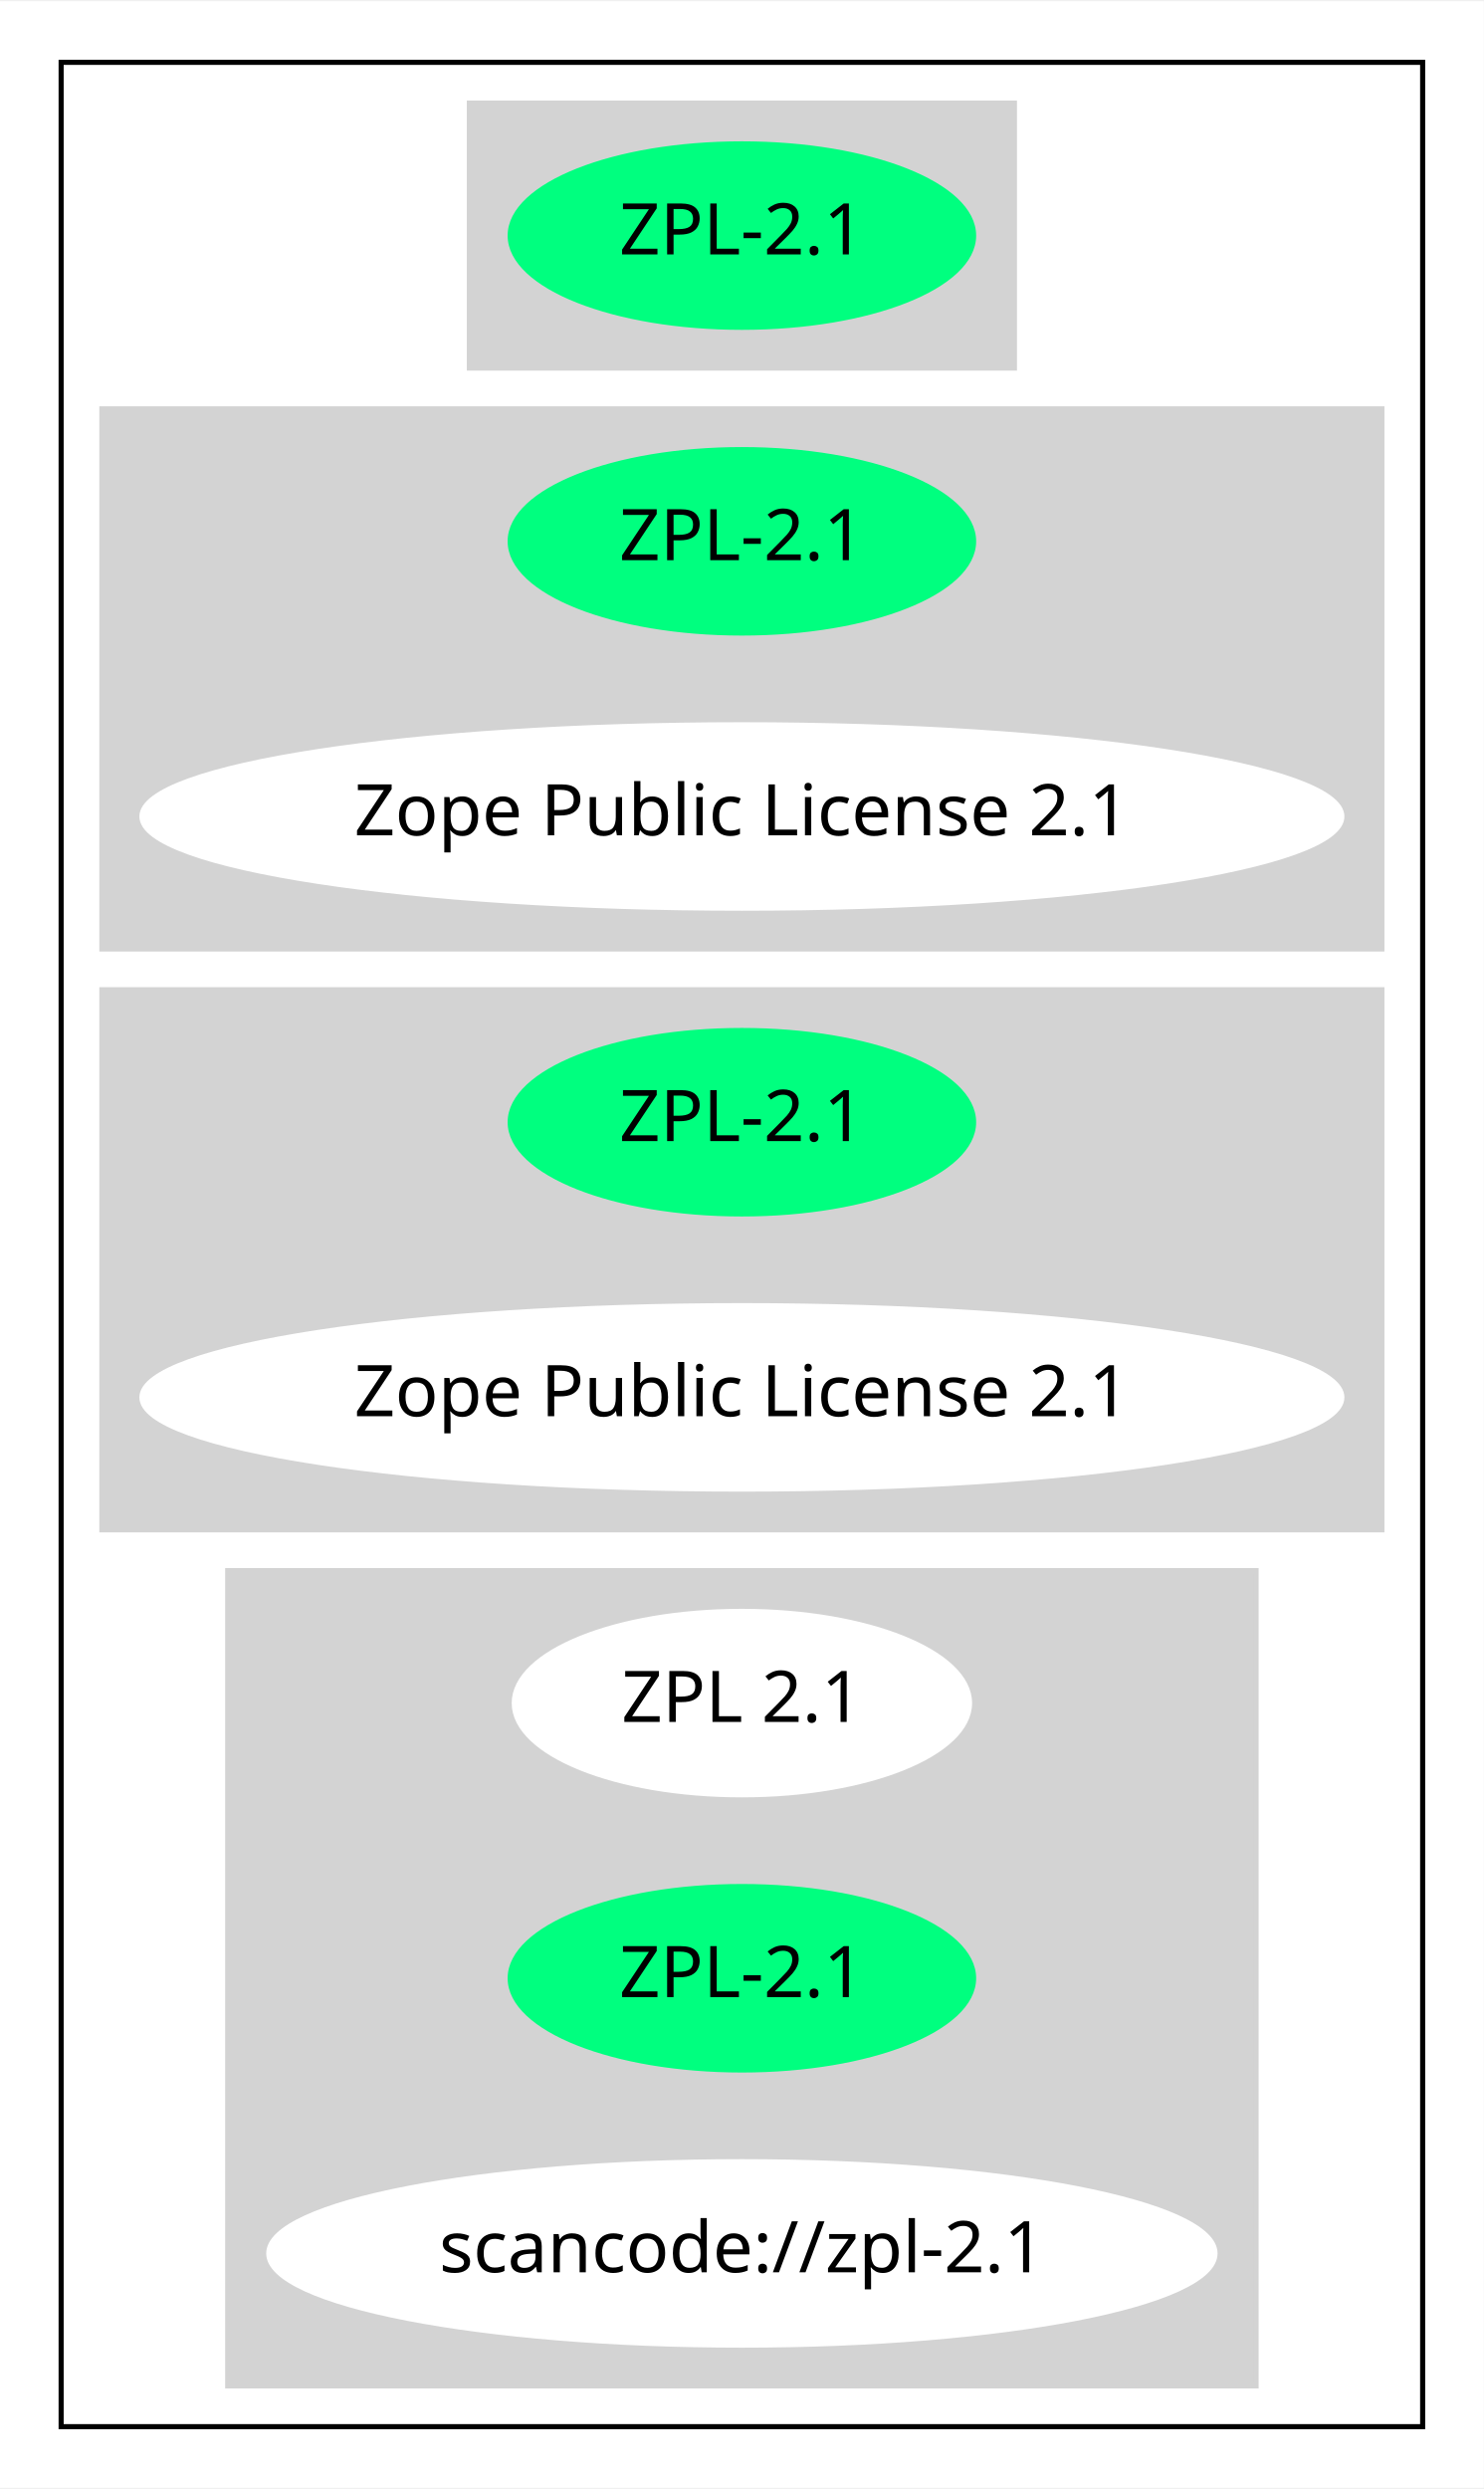
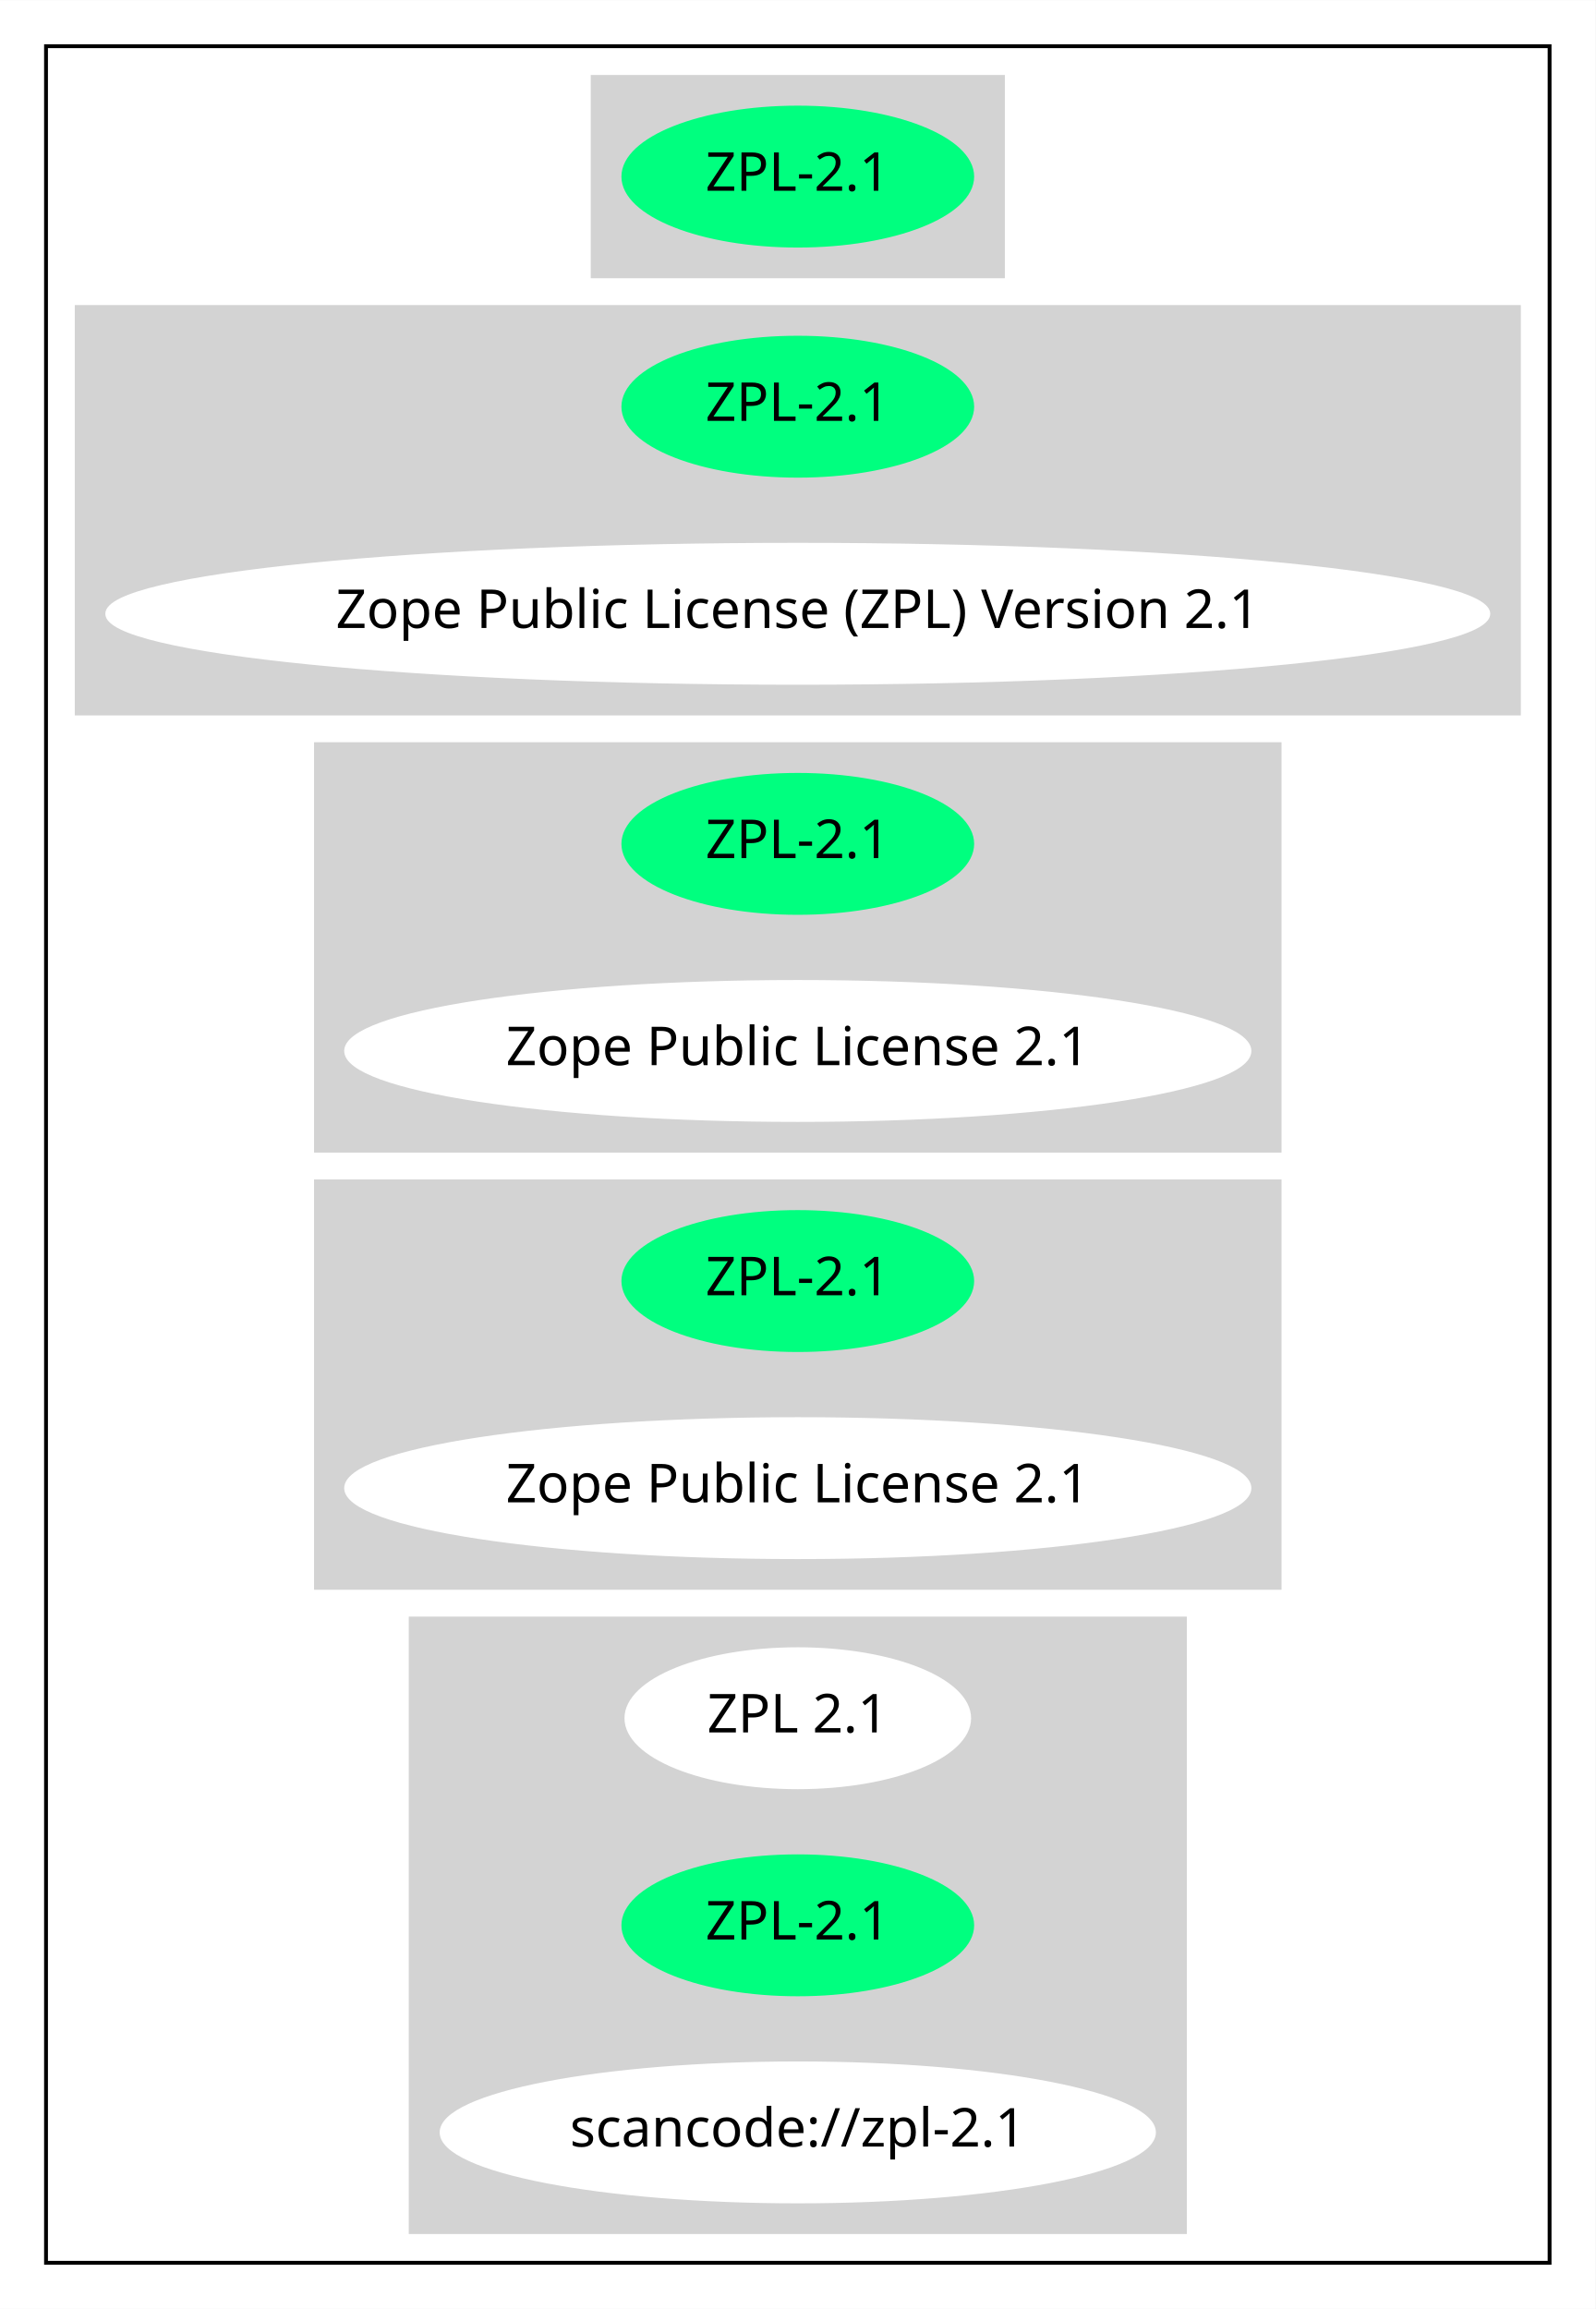
- <svg xmlns="http://www.w3.org/2000/svg" width="291pt" height="488pt" viewBox="0.00 0.00 291.28 488.00">
-   <g id="graph0" class="graph" transform="scale(1 1) rotate(0) translate(4 484)">
-     <polygon fill="white" stroke="transparent" points="-4,4 -4,-484 287.28,-484 287.28,4 -4,4" />
+ <svg xmlns="http://www.w3.org/2000/svg" width="416pt" height="602pt" viewBox="0.00 0.00 416.07 602.00">
+   <g id="graph0" class="graph" transform="scale(1 1) rotate(0) translate(4 598)">
+     <polygon fill="white" stroke="transparent" points="-4,4 -4,-598 412.07,-598 412.07,4 -4,4" />
    <g id="clust1" class="cluster">
-       <polygon fill="none" stroke="black" points="8,-8 8,-472 275.28,-472 275.28,-8 8,-8" />
+       <polygon fill="none" stroke="black" points="8,-8 8,-586 400.07,-586 400.07,-8 8,-8" />
    </g>
    <g id="clust2" class="cluster">
-       <polygon fill="lightgray" stroke="lightgray" points="88.14,-412 88.14,-464 195.14,-464 195.14,-412 88.14,-412" />
+       <polygon fill="lightgray" stroke="lightgray" points="150.54,-526 150.54,-578 257.53,-578 257.53,-526 150.54,-526" />
    </g>
    <g id="clust3" class="cluster">
-       <polygon fill="lightgray" stroke="lightgray" points="16,-298 16,-404 267.28,-404 267.28,-298 16,-298" />
+       <polygon fill="lightgray" stroke="lightgray" points="16,-412 16,-518 392.07,-518 392.07,-412 16,-412" />
    </g>
    <g id="clust4" class="cluster">
-       <polygon fill="lightgray" stroke="lightgray" points="16,-184 16,-290 267.28,-290 267.28,-184 16,-184" />
+       <polygon fill="lightgray" stroke="lightgray" points="78.39,-298 78.39,-404 329.67,-404 329.67,-298 78.39,-298" />
    </g>
    <g id="clust5" class="cluster">
-       <polygon fill="lightgray" stroke="lightgray" points="40.7,-16 40.7,-176 242.58,-176 242.58,-16 40.7,-16" />
+       <polygon fill="lightgray" stroke="lightgray" points="78.39,-184 78.39,-290 329.67,-290 329.67,-184 78.39,-184" />
+     </g>
+     <g id="clust6" class="cluster">
+       <polygon fill="lightgray" stroke="lightgray" points="103.09,-16 103.09,-176 304.98,-176 304.98,-16 103.09,-16" />
    </g>
    <g id="node1" class="node">
-       <ellipse fill="springgreen" stroke="springgreen" cx="141.64" cy="-438" rx="45.49" ry="18" />
-       <text text-anchor="middle" x="141.64" y="-434.3" font-family="Times-Roman" font-size="14.00">ZPL-2.1</text>
+       <ellipse fill="springgreen" stroke="springgreen" cx="204.03" cy="-552" rx="45.49" ry="18" />
+       <text text-anchor="middle" x="204.03" y="-548.3" font-family="Times-Roman" font-size="14.00">ZPL-2.1</text>
    </g>
    <g id="node2" class="node">
-       <ellipse fill="springgreen" stroke="springgreen" cx="141.64" cy="-378" rx="45.49" ry="18" />
-       <text text-anchor="middle" x="141.64" y="-374.3" font-family="Times-Roman" font-size="14.00">ZPL-2.1</text>
+       <ellipse fill="springgreen" stroke="springgreen" cx="204.03" cy="-492" rx="45.49" ry="18" />
+       <text text-anchor="middle" x="204.03" y="-488.3" font-family="Times-Roman" font-size="14.00">ZPL-2.1</text>
    </g>
    <g id="node3" class="node">
-       <ellipse fill="white" stroke="white" cx="141.64" cy="-324" rx="117.78" ry="18" />
-       <text text-anchor="middle" x="141.64" y="-320.3" font-family="Times-Roman" font-size="14.00">Zope Public License 2.1</text>
+       <ellipse fill="white" stroke="white" cx="204.03" cy="-438" rx="180.07" ry="18" />
+       <text text-anchor="middle" x="204.03" y="-434.3" font-family="Times-Roman" font-size="14.00">Zope Public License (ZPL) Version 2.1</text>
    </g>
    <g id="node4" class="node">
-       <ellipse fill="springgreen" stroke="springgreen" cx="141.64" cy="-264" rx="45.49" ry="18" />
-       <text text-anchor="middle" x="141.64" y="-260.3" font-family="Times-Roman" font-size="14.00">ZPL-2.1</text>
+       <ellipse fill="springgreen" stroke="springgreen" cx="204.03" cy="-378" rx="45.49" ry="18" />
+       <text text-anchor="middle" x="204.03" y="-374.3" font-family="Times-Roman" font-size="14.00">ZPL-2.1</text>
    </g>
    <g id="node5" class="node">
-       <ellipse fill="white" stroke="white" cx="141.64" cy="-210" rx="117.78" ry="18" />
-       <text text-anchor="middle" x="141.64" y="-206.3" font-family="Times-Roman" font-size="14.00">Zope Public License 2.1</text>
+       <ellipse fill="white" stroke="white" cx="204.03" cy="-324" rx="117.78" ry="18" />
+       <text text-anchor="middle" x="204.03" y="-320.3" font-family="Times-Roman" font-size="14.00">Zope Public License 2.1</text>
    </g>
    <g id="node6" class="node">
-       <ellipse fill="white" stroke="white" cx="141.64" cy="-150" rx="44.69" ry="18" />
-       <text text-anchor="middle" x="141.64" y="-146.3" font-family="Times-Roman" font-size="14.00">ZPL 2.1</text>
+       <ellipse fill="springgreen" stroke="springgreen" cx="204.03" cy="-264" rx="45.49" ry="18" />
+       <text text-anchor="middle" x="204.03" y="-260.3" font-family="Times-Roman" font-size="14.00">ZPL-2.1</text>
    </g>
    <g id="node7" class="node">
-       <ellipse fill="springgreen" stroke="springgreen" cx="141.64" cy="-96" rx="45.49" ry="18" />
-       <text text-anchor="middle" x="141.64" y="-92.3" font-family="Times-Roman" font-size="14.00">ZPL-2.1</text>
+       <ellipse fill="white" stroke="white" cx="204.03" cy="-210" rx="117.78" ry="18" />
+       <text text-anchor="middle" x="204.03" y="-206.3" font-family="Times-Roman" font-size="14.00">Zope Public License 2.1</text>
    </g>
    <g id="node8" class="node">
-       <ellipse fill="white" stroke="white" cx="141.64" cy="-42" rx="92.88" ry="18" />
-       <text text-anchor="middle" x="141.64" y="-38.3" font-family="Times-Roman" font-size="14.00">scancode://zpl-2.1</text>
+       <ellipse fill="white" stroke="white" cx="204.03" cy="-150" rx="44.69" ry="18" />
+       <text text-anchor="middle" x="204.03" y="-146.3" font-family="Times-Roman" font-size="14.00">ZPL 2.1</text>
+     </g>
+     <g id="node9" class="node">
+       <ellipse fill="springgreen" stroke="springgreen" cx="204.03" cy="-96" rx="45.49" ry="18" />
+       <text text-anchor="middle" x="204.03" y="-92.3" font-family="Times-Roman" font-size="14.00">ZPL-2.1</text>
+     </g>
+     <g id="node10" class="node">
+       <ellipse fill="white" stroke="white" cx="204.03" cy="-42" rx="92.88" ry="18" />
+       <text text-anchor="middle" x="204.03" y="-38.3" font-family="Times-Roman" font-size="14.00">scancode://zpl-2.1</text>
    </g>
  </g>
</svg>
